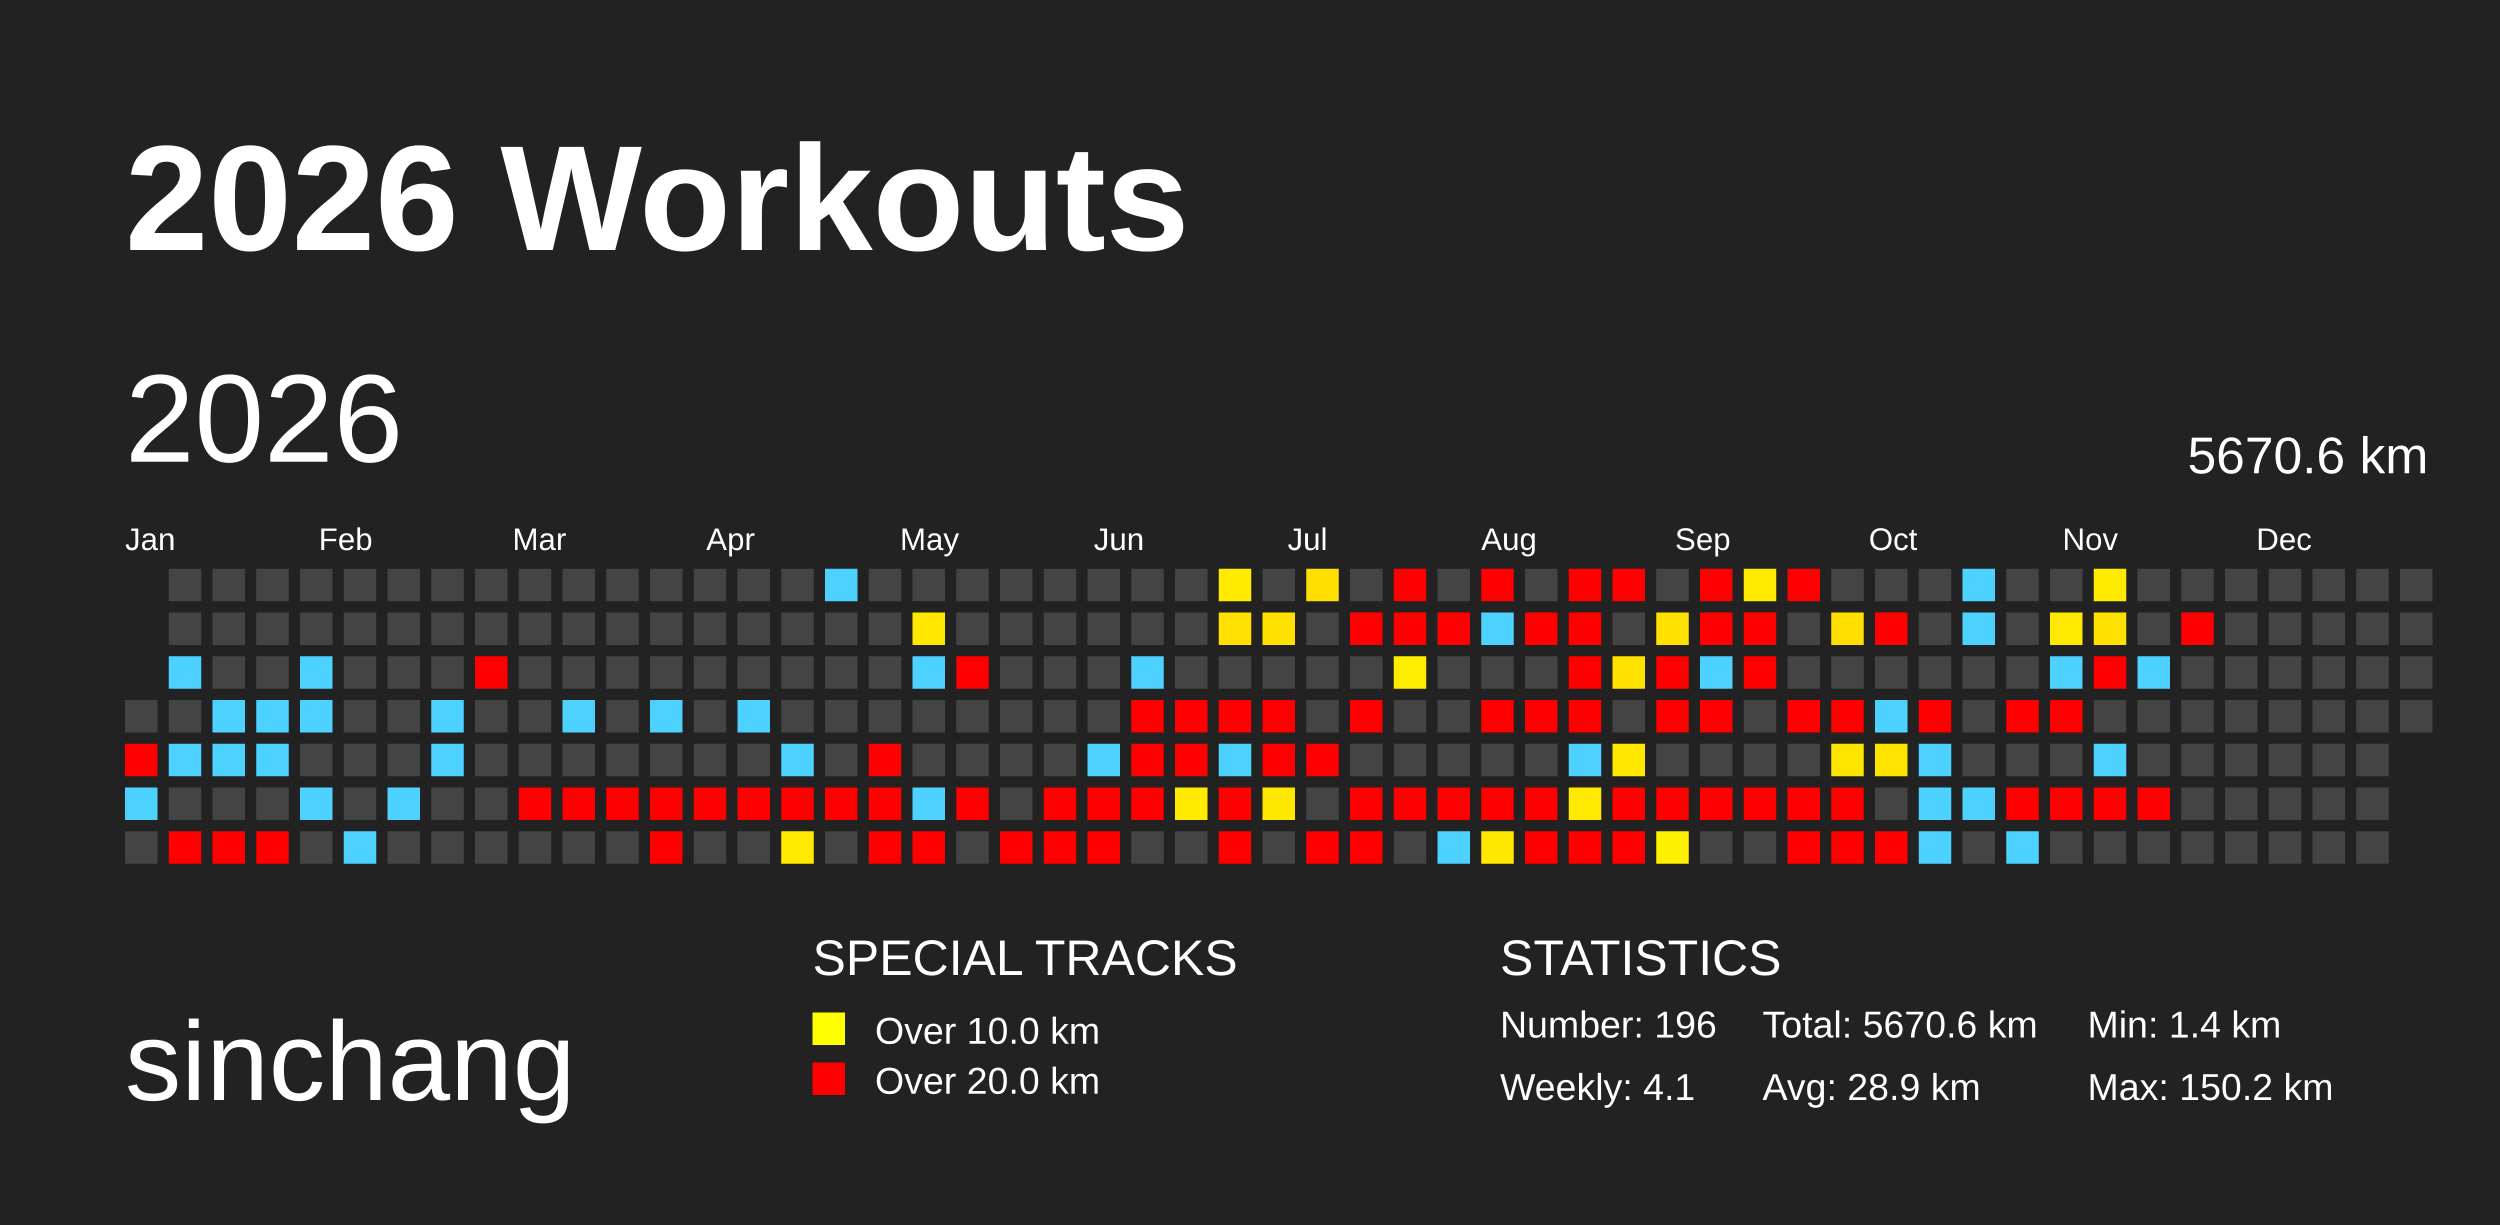
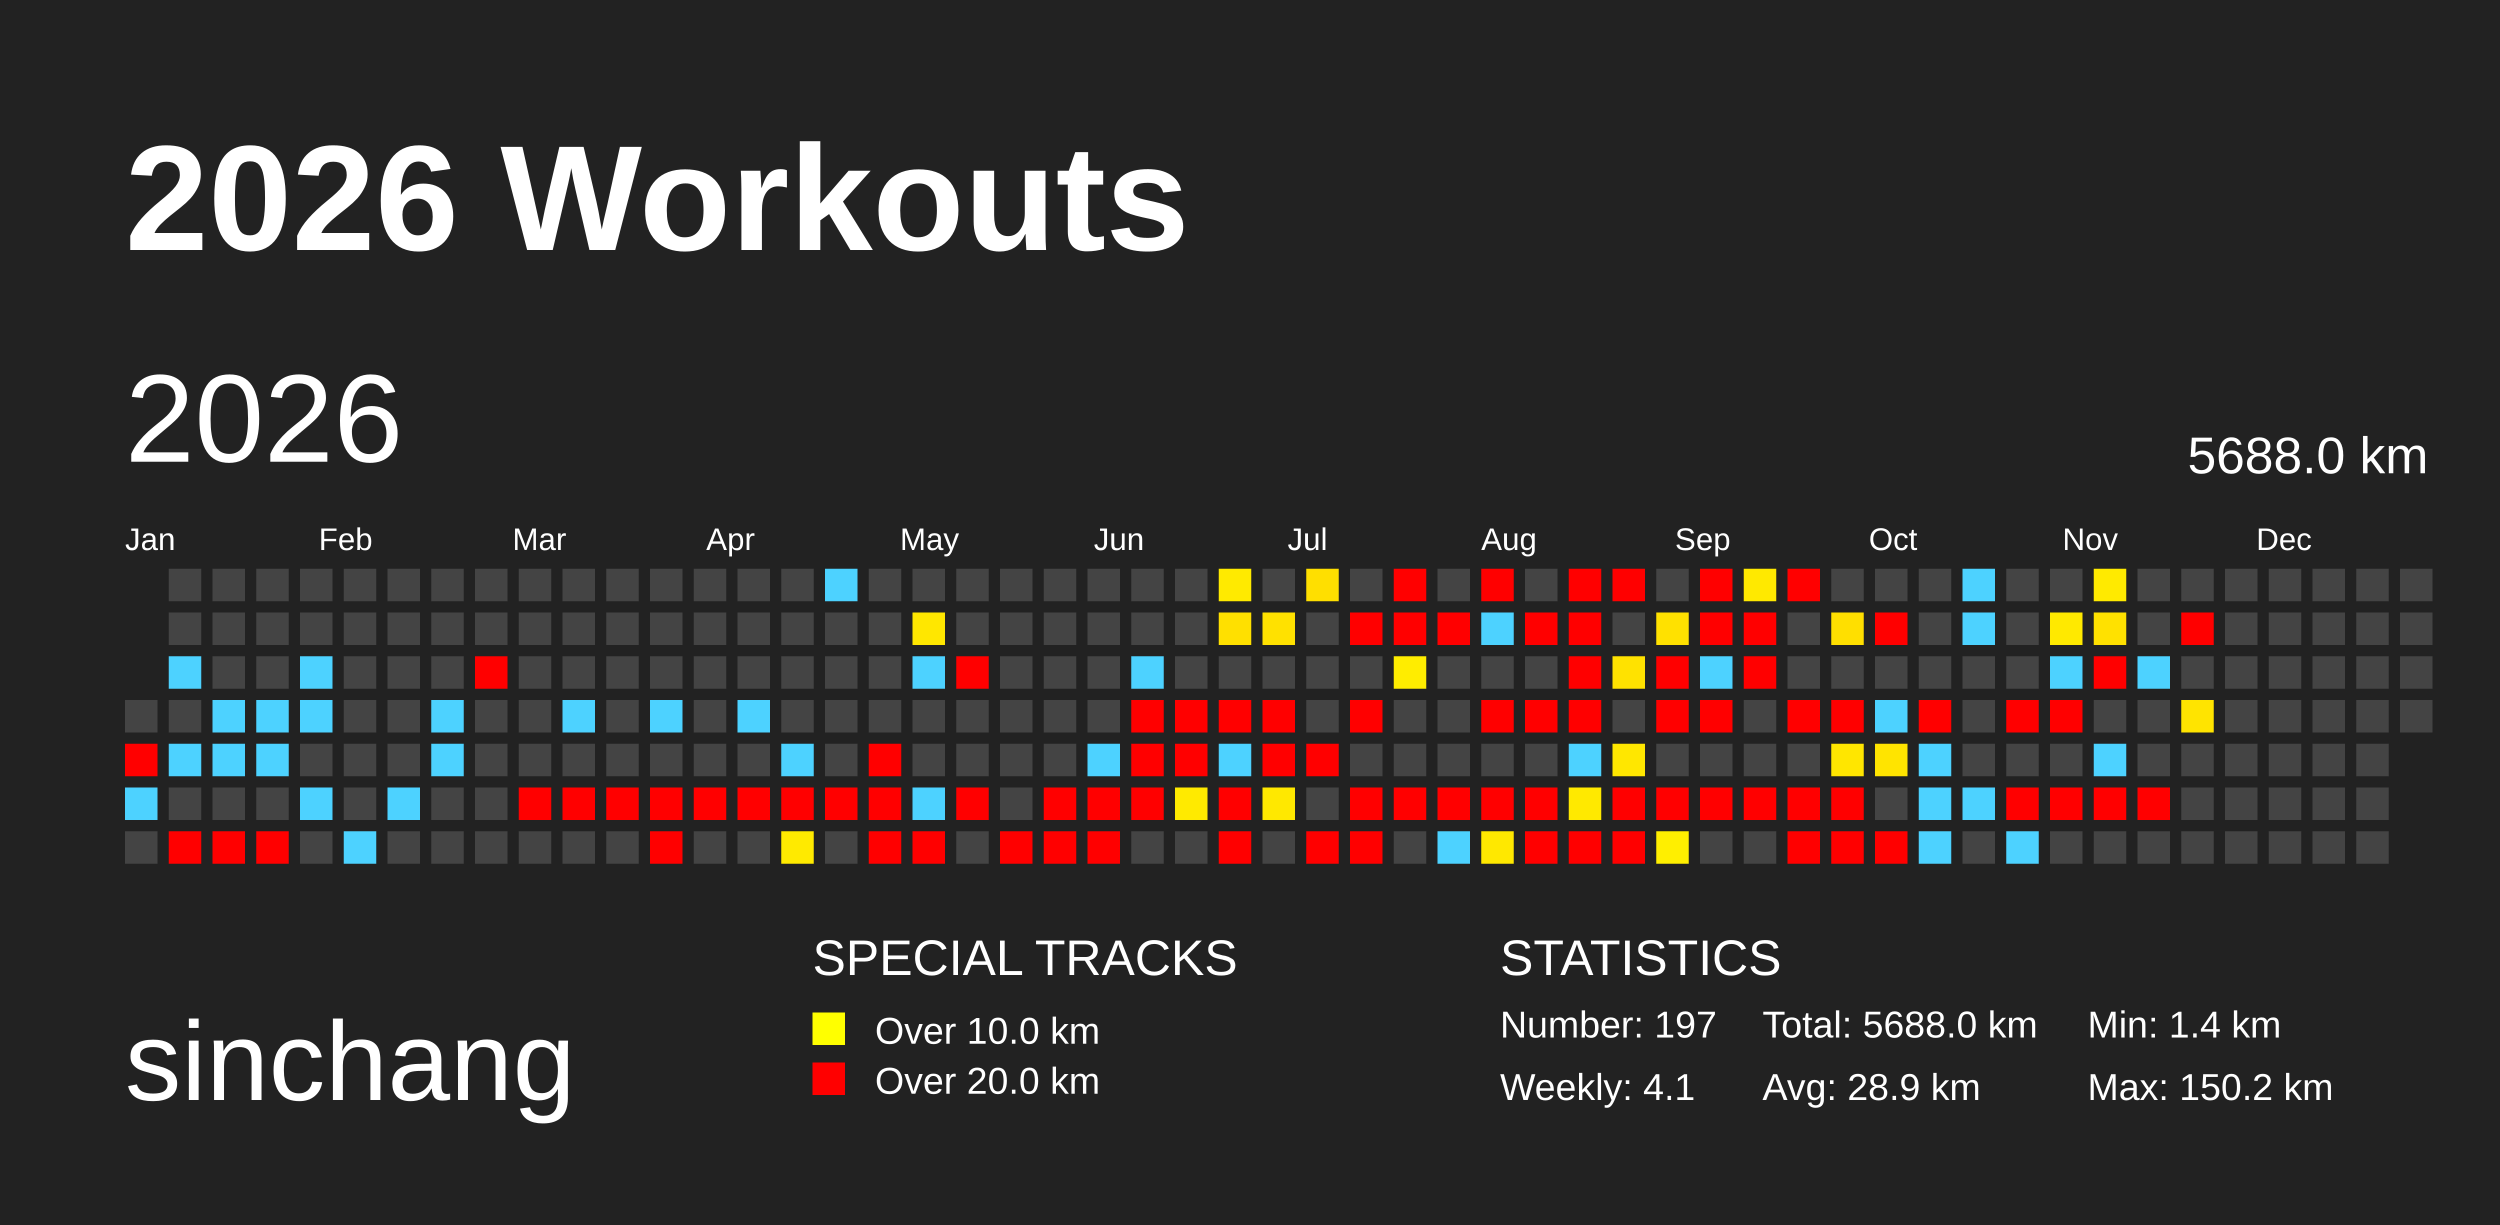
<svg xmlns="http://www.w3.org/2000/svg" baseProfile="full" height="98mm" version="1.1" viewBox="0,0,200,98" width="200mm">
  <defs>
    <pattern height="2" id="indoor-stripe" patternUnits="userSpaceOnUse" width="2">
      <line stroke="white" stroke-opacity="0.45" stroke-width="0.5" x1="0" x2="2" y1="2" y2="0" />
    </pattern>
  </defs>
  <rect fill="#222222" height="98" width="200" x="0" y="0" />
  <text fill="#FFFFFF" style="font-size:12px; font-family:Arial; font-weight:bold;" x="10" y="20">2026 Workouts</text>
  <text fill="#FFFFFF" style="font-size:9px; font-family:Arial" x="10" y="88">sinchang</text>
  <text fill="#FFFFFF" style="font-size:4px; font-family:Arial" x="65" y="78">SPECIAL TRACKS</text>
  <rect fill="yellow" height="2.6" width="2.6" x="65" y="81" />
  <text fill="#FFFFFF" style="font-size:3px; font-family:Arial" x="70" y="83.5">Over 10.0 km</text>
  <rect fill="red" height="2.6" width="2.6" x="65" y="85" />
  <text fill="#FFFFFF" style="font-size:3px; font-family:Arial" x="70" y="87.5">Over 20.0 km</text>
  <text fill="#FFFFFF" style="font-size:4px; font-family:Arial" x="120" y="78">STATISTICS</text>
-   <text fill="#FFFFFF" style="font-size:3px; font-family:Arial" x="120" y="83">Number: 196</text>
+   <text fill="#FFFFFF" style="font-size:3px; font-family:Arial" x="120" y="83">Number: 197</text>
  <text fill="#FFFFFF" style="font-size:3px; font-family:Arial" x="120" y="88">Weekly: 4.1</text>
-   <text fill="#FFFFFF" style="font-size:3px; font-family:Arial" x="141" y="83">Total: 5670.6 km</text>
+   <text fill="#FFFFFF" style="font-size:3px; font-family:Arial" x="141" y="83">Total: 5688.0 km</text>
  <text fill="#FFFFFF" style="font-size:3px; font-family:Arial" x="141" y="88">Avg: 28.9 km</text>
  <text fill="#FFFFFF" style="font-size:3px; font-family:Arial" x="167" y="83">Min: 1.4 km</text>
  <text fill="#FFFFFF" style="font-size:3px; font-family:Arial" x="167" y="88">Max: 150.2 km</text>
  <text dominant-baseline="hanging" fill="#FFFFFF" style="font-size:10.0px; font-family:Arial;" x="10" y="30">2026</text>
-   <text dominant-baseline="hanging" fill="#FFFFFF" style="font-size:4.125px; font-family:Arial;" x="175" y="35">5670.6 km</text>
+   <text dominant-baseline="hanging" fill="#FFFFFF" style="font-size:4.125px; font-family:Arial;" x="175" y="35">5688.0 km</text>
  <text fill="#FFFFFF" style="font-size:2.5px; font-family:Arial" x="10.0" y="44">Jan</text>
  <text fill="#FFFFFF" style="font-size:2.5px; font-family:Arial" x="25.5" y="44">Feb</text>
  <text fill="#FFFFFF" style="font-size:2.5px; font-family:Arial" x="41.0" y="44">Mar</text>
  <text fill="#FFFFFF" style="font-size:2.5px; font-family:Arial" x="56.5" y="44">Apr</text>
  <text fill="#FFFFFF" style="font-size:2.5px; font-family:Arial" x="72.0" y="44">May</text>
  <text fill="#FFFFFF" style="font-size:2.5px; font-family:Arial" x="87.5" y="44">Jun</text>
  <text fill="#FFFFFF" style="font-size:2.5px; font-family:Arial" x="103.0" y="44">Jul</text>
  <text fill="#FFFFFF" style="font-size:2.5px; font-family:Arial" x="118.5" y="44">Aug</text>
  <text fill="#FFFFFF" style="font-size:2.5px; font-family:Arial" x="134.0" y="44">Sep</text>
  <text fill="#FFFFFF" style="font-size:2.5px; font-family:Arial" x="149.5" y="44">Oct</text>
  <text fill="#FFFFFF" style="font-size:2.5px; font-family:Arial" x="165.0" y="44">Nov</text>
  <text fill="#FFFFFF" style="font-size:2.5px; font-family:Arial" x="180.5" y="44">Dec</text>
  <rect fill="#444444" height="2.6" width="2.6" x="10.0" y="56.0" />
  <rect fill="red" height="2.6" width="2.6" x="10.0" y="59.5" />
  <rect fill="#4dd2ff" height="2.6" width="2.6" x="10.0" y="63.0" />
  <rect fill="#444444" height="2.6" width="2.6" x="10.0" y="66.5" />
  <rect fill="#444444" height="2.6" width="2.6" x="13.5" y="45.5" />
  <rect fill="#444444" height="2.6" width="2.6" x="13.5" y="49.0" />
  <rect fill="#4dd2ff" height="2.6" width="2.6" x="13.5" y="52.5" />
  <rect fill="#444444" height="2.6" width="2.6" x="13.5" y="56.0" />
  <rect fill="#4dd2ff" height="2.6" width="2.6" x="13.5" y="59.5" />
  <rect fill="#444444" height="2.6" width="2.6" x="13.5" y="63.0" />
  <rect fill="red" height="2.6" width="2.6" x="13.5" y="66.5" />
  <rect fill="#444444" height="2.6" width="2.6" x="17.0" y="45.5" />
  <rect fill="#444444" height="2.6" width="2.6" x="17.0" y="49.0" />
  <rect fill="#444444" height="2.6" width="2.6" x="17.0" y="52.5" />
  <rect fill="#4dd2ff" height="2.6" width="2.6" x="17.0" y="56.0" />
  <rect fill="#4dd2ff" height="2.6" width="2.6" x="17.0" y="59.5" />
  <rect fill="#444444" height="2.6" width="2.6" x="17.0" y="63.0" />
  <rect fill="red" height="2.6" width="2.6" x="17.0" y="66.5" />
  <rect fill="#444444" height="2.6" width="2.6" x="20.5" y="45.5" />
  <rect fill="#444444" height="2.6" width="2.6" x="20.5" y="49.0" />
  <rect fill="#444444" height="2.6" width="2.6" x="20.5" y="52.5" />
  <rect fill="#4dd2ff" height="2.6" width="2.6" x="20.5" y="56.0" />
  <rect fill="#4dd2ff" height="2.6" width="2.6" x="20.5" y="59.5" />
  <rect fill="#444444" height="2.6" width="2.6" x="20.5" y="63.0" />
  <rect fill="red" height="2.6" width="2.6" x="20.5" y="66.5" />
  <rect fill="#444444" height="2.6" width="2.6" x="24.0" y="45.5" />
  <rect fill="#444444" height="2.6" width="2.6" x="24.0" y="49.0" />
  <rect fill="#4dd2ff" height="2.6" width="2.6" x="24.0" y="52.5" />
  <rect fill="#4dd2ff" height="2.6" width="2.6" x="24.0" y="56.0" />
  <rect fill="#444444" height="2.6" width="2.6" x="24.0" y="59.5" />
  <rect fill="#4dd2ff" height="2.6" width="2.6" x="24.0" y="63.0" />
  <rect fill="#444444" height="2.6" width="2.6" x="24.0" y="66.5" />
  <rect fill="#444444" height="2.6" width="2.6" x="27.5" y="45.5" />
  <rect fill="#444444" height="2.6" width="2.6" x="27.5" y="49.0" />
  <rect fill="#444444" height="2.6" width="2.6" x="27.5" y="52.5" />
  <rect fill="#444444" height="2.6" width="2.6" x="27.5" y="56.0" />
  <rect fill="#444444" height="2.6" width="2.6" x="27.5" y="59.5" />
  <rect fill="#444444" height="2.6" width="2.6" x="27.5" y="63.0" />
  <rect fill="#4dd2ff" height="2.6" width="2.6" x="27.5" y="66.5" />
  <rect fill="#444444" height="2.6" width="2.6" x="31.0" y="45.5" />
  <rect fill="#444444" height="2.6" width="2.6" x="31.0" y="49.0" />
  <rect fill="#444444" height="2.6" width="2.6" x="31.0" y="52.5" />
  <rect fill="#444444" height="2.6" width="2.6" x="31.0" y="56.0" />
  <rect fill="#444444" height="2.6" width="2.6" x="31.0" y="59.5" />
  <rect fill="#4dd2ff" height="2.6" width="2.6" x="31.0" y="63.0" />
  <rect fill="#444444" height="2.6" width="2.6" x="31.0" y="66.5" />
  <rect fill="#444444" height="2.6" width="2.6" x="34.5" y="45.5" />
  <rect fill="#444444" height="2.6" width="2.6" x="34.5" y="49.0" />
  <rect fill="#444444" height="2.6" width="2.6" x="34.5" y="52.5" />
  <rect fill="#4dd2ff" height="2.6" width="2.6" x="34.5" y="56.0" />
  <rect fill="#4dd2ff" height="2.6" width="2.6" x="34.5" y="59.5" />
  <rect fill="#444444" height="2.6" width="2.6" x="34.5" y="63.0" />
  <rect fill="#444444" height="2.6" width="2.6" x="34.5" y="66.5" />
  <rect fill="#444444" height="2.6" width="2.6" x="38.0" y="45.5" />
  <rect fill="#444444" height="2.6" width="2.6" x="38.0" y="49.0" />
  <rect fill="red" height="2.6" width="2.6" x="38.0" y="52.5" />
  <rect fill="#444444" height="2.6" width="2.6" x="38.0" y="56.0" />
  <rect fill="#444444" height="2.6" width="2.6" x="38.0" y="59.5" />
  <rect fill="#444444" height="2.6" width="2.6" x="38.0" y="63.0" />
  <rect fill="#444444" height="2.6" width="2.6" x="38.0" y="66.5" />
  <rect fill="#444444" height="2.6" width="2.6" x="41.5" y="45.5" />
  <rect fill="#444444" height="2.6" width="2.6" x="41.5" y="49.0" />
  <rect fill="#444444" height="2.6" width="2.6" x="41.5" y="52.5" />
  <rect fill="#444444" height="2.6" width="2.6" x="41.5" y="56.0" />
  <rect fill="#444444" height="2.6" width="2.6" x="41.5" y="59.5" />
  <rect fill="red" height="2.6" width="2.6" x="41.5" y="63.0" />
  <rect fill="#444444" height="2.6" width="2.6" x="41.5" y="66.5" />
  <rect fill="#444444" height="2.6" width="2.6" x="45.0" y="45.5" />
  <rect fill="#444444" height="2.6" width="2.6" x="45.0" y="49.0" />
  <rect fill="#444444" height="2.6" width="2.6" x="45.0" y="52.5" />
  <rect fill="#4dd2ff" height="2.6" width="2.6" x="45.0" y="56.0" />
  <rect fill="#444444" height="2.6" width="2.6" x="45.0" y="59.5" />
  <rect fill="red" height="2.6" width="2.6" x="45.0" y="63.0" />
  <rect fill="#444444" height="2.6" width="2.6" x="45.0" y="66.5" />
  <rect fill="#444444" height="2.6" width="2.6" x="48.5" y="45.5" />
  <rect fill="#444444" height="2.6" width="2.6" x="48.5" y="49.0" />
  <rect fill="#444444" height="2.6" width="2.6" x="48.5" y="52.5" />
  <rect fill="#444444" height="2.6" width="2.6" x="48.5" y="56.0" />
  <rect fill="#444444" height="2.6" width="2.6" x="48.5" y="59.5" />
  <rect fill="red" height="2.6" width="2.6" x="48.5" y="63.0" />
  <rect fill="#444444" height="2.6" width="2.6" x="48.5" y="66.5" />
  <rect fill="#444444" height="2.6" width="2.6" x="52.0" y="45.5" />
  <rect fill="#444444" height="2.6" width="2.6" x="52.0" y="49.0" />
  <rect fill="#444444" height="2.6" width="2.6" x="52.0" y="52.5" />
  <rect fill="#4dd2ff" height="2.6" width="2.6" x="52.0" y="56.0" />
  <rect fill="#444444" height="2.6" width="2.6" x="52.0" y="59.5" />
  <rect fill="red" height="2.6" width="2.6" x="52.0" y="63.0" />
  <rect fill="red" height="2.6" width="2.6" x="52.0" y="66.5" />
  <rect fill="#444444" height="2.6" width="2.6" x="55.5" y="45.5" />
  <rect fill="#444444" height="2.6" width="2.6" x="55.5" y="49.0" />
  <rect fill="#444444" height="2.6" width="2.6" x="55.5" y="52.5" />
  <rect fill="#444444" height="2.6" width="2.6" x="55.5" y="56.0" />
  <rect fill="#444444" height="2.6" width="2.6" x="55.5" y="59.5" />
  <rect fill="red" height="2.6" width="2.6" x="55.5" y="63.0" />
  <rect fill="#444444" height="2.6" width="2.6" x="55.5" y="66.5" />
  <rect fill="#444444" height="2.6" width="2.6" x="59.0" y="45.5" />
  <rect fill="#444444" height="2.6" width="2.6" x="59.0" y="49.0" />
  <rect fill="#444444" height="2.6" width="2.6" x="59.0" y="52.5" />
  <rect fill="#4dd2ff" height="2.6" width="2.6" x="59.0" y="56.0" />
  <rect fill="#444444" height="2.6" width="2.6" x="59.0" y="59.5" />
  <rect fill="red" height="2.6" width="2.6" x="59.0" y="63.0" />
  <rect fill="#444444" height="2.6" width="2.6" x="59.0" y="66.5" />
  <rect fill="#444444" height="2.6" width="2.6" x="62.5" y="45.5" />
  <rect fill="#444444" height="2.6" width="2.6" x="62.5" y="49.0" />
  <rect fill="#444444" height="2.6" width="2.6" x="62.5" y="52.5" />
  <rect fill="#444444" height="2.6" width="2.6" x="62.5" y="56.0" />
  <rect fill="#4dd2ff" height="2.6" width="2.6" x="62.5" y="59.5" />
  <rect fill="red" height="2.6" width="2.6" x="62.5" y="63.0" />
  <rect fill="#ffea00" height="2.6" width="2.6" x="62.5" y="66.5" />
  <rect fill="#4dd2ff" height="2.6" width="2.6" x="66.0" y="45.5" />
  <rect fill="#444444" height="2.6" width="2.6" x="66.0" y="49.0" />
  <rect fill="#444444" height="2.6" width="2.6" x="66.0" y="52.5" />
  <rect fill="#444444" height="2.6" width="2.6" x="66.0" y="56.0" />
  <rect fill="#444444" height="2.6" width="2.6" x="66.0" y="59.5" />
  <rect fill="red" height="2.6" width="2.6" x="66.0" y="63.0" />
  <rect fill="#444444" height="2.6" width="2.6" x="66.0" y="66.5" />
  <rect fill="#444444" height="2.6" width="2.6" x="69.5" y="45.5" />
  <rect fill="#444444" height="2.6" width="2.6" x="69.5" y="49.0" />
  <rect fill="#444444" height="2.6" width="2.6" x="69.5" y="52.5" />
  <rect fill="#444444" height="2.6" width="2.6" x="69.5" y="56.0" />
  <rect fill="red" height="2.6" width="2.6" x="69.5" y="59.5" />
  <rect fill="red" height="2.6" width="2.6" x="69.5" y="63.0" />
  <rect fill="red" height="2.6" width="2.6" x="69.5" y="66.5" />
  <rect fill="#444444" height="2.6" width="2.6" x="73.0" y="45.5" />
  <rect fill="#ffe700" height="2.6" width="2.6" x="73.0" y="49.0" />
  <rect fill="#4dd2ff" height="2.6" width="2.6" x="73.0" y="52.5" />
  <rect fill="#444444" height="2.6" width="2.6" x="73.0" y="56.0" />
  <rect fill="#444444" height="2.6" width="2.6" x="73.0" y="59.5" />
  <rect fill="#4dd2ff" height="2.6" width="2.6" x="73.0" y="63.0" />
  <rect fill="red" height="2.6" width="2.6" x="73.0" y="66.5" />
  <rect fill="#444444" height="2.6" width="2.6" x="76.5" y="45.5" />
  <rect fill="#444444" height="2.6" width="2.6" x="76.5" y="49.0" />
  <rect fill="red" height="2.6" width="2.6" x="76.5" y="52.5" />
  <rect fill="#444444" height="2.6" width="2.6" x="76.5" y="56.0" />
  <rect fill="#444444" height="2.6" width="2.6" x="76.5" y="59.5" />
  <rect fill="red" height="2.6" width="2.6" x="76.5" y="63.0" />
  <rect fill="#444444" height="2.6" width="2.6" x="76.5" y="66.5" />
  <rect fill="#444444" height="2.6" width="2.6" x="80.0" y="45.5" />
  <rect fill="#444444" height="2.6" width="2.6" x="80.0" y="49.0" />
  <rect fill="#444444" height="2.6" width="2.6" x="80.0" y="52.5" />
  <rect fill="#444444" height="2.6" width="2.6" x="80.0" y="56.0" />
  <rect fill="#444444" height="2.6" width="2.6" x="80.0" y="59.5" />
  <rect fill="#444444" height="2.6" width="2.6" x="80.0" y="63.0" />
  <rect fill="red" height="2.6" width="2.6" x="80.0" y="66.5" />
  <rect fill="#444444" height="2.6" width="2.6" x="83.5" y="45.5" />
  <rect fill="#444444" height="2.6" width="2.6" x="83.5" y="49.0" />
  <rect fill="#444444" height="2.6" width="2.6" x="83.5" y="52.5" />
  <rect fill="#444444" height="2.6" width="2.6" x="83.5" y="56.0" />
  <rect fill="#444444" height="2.6" width="2.6" x="83.5" y="59.5" />
  <rect fill="red" height="2.6" width="2.6" x="83.5" y="63.0" />
  <rect fill="red" height="2.6" width="2.6" x="83.5" y="66.5" />
  <rect fill="#444444" height="2.6" width="2.6" x="87.0" y="45.5" />
  <rect fill="#444444" height="2.6" width="2.6" x="87.0" y="49.0" />
  <rect fill="#444444" height="2.6" width="2.6" x="87.0" y="52.5" />
  <rect fill="#444444" height="2.6" width="2.6" x="87.0" y="56.0" />
  <rect fill="#4dd2ff" height="2.6" width="2.6" x="87.0" y="59.5" />
  <rect fill="red" height="2.6" width="2.6" x="87.0" y="63.0" />
  <rect fill="red" height="2.6" width="2.6" x="87.0" y="66.5" />
  <rect fill="#444444" height="2.6" width="2.6" x="90.5" y="45.5" />
  <rect fill="#444444" height="2.6" width="2.6" x="90.5" y="49.0" />
  <rect fill="#4dd2ff" height="2.6" width="2.6" x="90.5" y="52.5" />
  <rect fill="red" height="2.6" width="2.6" x="90.5" y="56.0" />
  <rect fill="red" height="2.6" width="2.6" x="90.5" y="59.5" />
  <rect fill="red" height="2.6" width="2.6" x="90.5" y="63.0" />
  <rect fill="#444444" height="2.6" width="2.6" x="90.5" y="66.5" />
  <rect fill="#444444" height="2.6" width="2.6" x="94.0" y="45.5" />
  <rect fill="#444444" height="2.6" width="2.6" x="94.0" y="49.0" />
  <rect fill="#444444" height="2.6" width="2.6" x="94.0" y="52.5" />
  <rect fill="red" height="2.6" width="2.6" x="94.0" y="56.0" />
  <rect fill="red" height="2.6" width="2.6" x="94.0" y="59.5" />
  <rect fill="#ffea00" height="2.6" width="2.6" x="94.0" y="63.0" />
  <rect fill="#444444" height="2.6" width="2.6" x="94.0" y="66.5" />
  <rect fill="#ffea00" height="2.6" width="2.6" x="97.5" y="45.5" />
  <rect fill="#ffe000" height="2.6" width="2.6" x="97.5" y="49.0" />
  <rect fill="#444444" height="2.6" width="2.6" x="97.5" y="52.5" />
  <rect fill="red" height="2.6" width="2.6" x="97.5" y="56.0" />
  <rect fill="#4dd2ff" height="2.6" width="2.6" x="97.5" y="59.5" />
  <rect fill="red" height="2.6" width="2.6" x="97.5" y="63.0" />
  <rect fill="red" height="2.6" width="2.6" x="97.5" y="66.5" />
  <rect fill="#444444" height="2.6" width="2.6" x="101.0" y="45.5" />
  <rect fill="#ffe100" height="2.6" width="2.6" x="101.0" y="49.0" />
  <rect fill="#444444" height="2.6" width="2.6" x="101.0" y="52.5" />
  <rect fill="red" height="2.6" width="2.6" x="101.0" y="56.0" />
  <rect fill="red" height="2.6" width="2.6" x="101.0" y="59.5" />
  <rect fill="#ffe800" height="2.6" width="2.6" x="101.0" y="63.0" />
  <rect fill="#444444" height="2.6" width="2.6" x="101.0" y="66.5" />
  <rect fill="#ffdf00" height="2.6" width="2.6" x="104.5" y="45.5" />
  <rect fill="#444444" height="2.6" width="2.6" x="104.5" y="49.0" />
  <rect fill="#444444" height="2.6" width="2.6" x="104.5" y="52.5" />
  <rect fill="#444444" height="2.6" width="2.6" x="104.5" y="56.0" />
  <rect fill="red" height="2.6" width="2.6" x="104.5" y="59.5" />
  <rect fill="#444444" height="2.6" width="2.6" x="104.5" y="63.0" />
  <rect fill="red" height="2.6" width="2.6" x="104.5" y="66.5" />
  <rect fill="#444444" height="2.6" width="2.6" x="108.0" y="45.5" />
  <rect fill="red" height="2.6" width="2.6" x="108.0" y="49.0" />
  <rect fill="#444444" height="2.6" width="2.6" x="108.0" y="52.5" />
  <rect fill="red" height="2.6" width="2.6" x="108.0" y="56.0" />
  <rect fill="#444444" height="2.6" width="2.6" x="108.0" y="59.5" />
  <rect fill="red" height="2.6" width="2.6" x="108.0" y="63.0" />
  <rect fill="red" height="2.6" width="2.6" x="108.0" y="66.5" />
  <rect fill="red" height="2.6" width="2.6" x="111.5" y="45.5" />
  <rect fill="red" height="2.6" width="2.6" x="111.5" y="49.0" />
  <rect fill="#ffed00" height="2.6" width="2.6" x="111.5" y="52.5" />
  <rect fill="#444444" height="2.6" width="2.6" x="111.5" y="56.0" />
  <rect fill="#444444" height="2.6" width="2.6" x="111.5" y="59.5" />
  <rect fill="red" height="2.6" width="2.6" x="111.5" y="63.0" />
  <rect fill="#444444" height="2.6" width="2.6" x="111.5" y="66.5" />
  <rect fill="#444444" height="2.6" width="2.6" x="115.0" y="45.5" />
  <rect fill="red" height="2.6" width="2.6" x="115.0" y="49.0" />
  <rect fill="#444444" height="2.6" width="2.6" x="115.0" y="52.5" />
  <rect fill="#444444" height="2.6" width="2.6" x="115.0" y="56.0" />
  <rect fill="#444444" height="2.6" width="2.6" x="115.0" y="59.5" />
  <rect fill="red" height="2.6" width="2.6" x="115.0" y="63.0" />
  <rect fill="#4dd2ff" height="2.6" width="2.6" x="115.0" y="66.5" />
  <rect fill="red" height="2.6" width="2.6" x="118.5" y="45.5" />
  <rect fill="#4dd2ff" height="2.6" width="2.6" x="118.5" y="49.0" />
  <rect fill="#444444" height="2.6" width="2.6" x="118.5" y="52.5" />
  <rect fill="red" height="2.6" width="2.6" x="118.5" y="56.0" />
  <rect fill="#444444" height="2.6" width="2.6" x="118.5" y="59.5" />
  <rect fill="red" height="2.6" width="2.6" x="118.5" y="63.0" />
  <rect fill="#ffe800" height="2.6" width="2.6" x="118.5" y="66.5" />
  <rect fill="#444444" height="2.6" width="2.6" x="122.0" y="45.5" />
  <rect fill="red" height="2.6" width="2.6" x="122.0" y="49.0" />
  <rect fill="#444444" height="2.6" width="2.6" x="122.0" y="52.5" />
  <rect fill="red" height="2.6" width="2.6" x="122.0" y="56.0" />
  <rect fill="#444444" height="2.6" width="2.6" x="122.0" y="59.5" />
  <rect fill="red" height="2.6" width="2.6" x="122.0" y="63.0" />
  <rect fill="red" height="2.6" width="2.6" x="122.0" y="66.5" />
  <rect fill="red" height="2.6" width="2.6" x="125.5" y="45.5" />
  <rect fill="red" height="2.6" width="2.6" x="125.5" y="49.0" />
  <rect fill="red" height="2.6" width="2.6" x="125.5" y="52.5" />
  <rect fill="red" height="2.6" width="2.6" x="125.5" y="56.0" />
  <rect fill="#4dd2ff" height="2.6" width="2.6" x="125.5" y="59.5" />
  <rect fill="#ffe900" height="2.6" width="2.6" x="125.5" y="63.0" />
  <rect fill="red" height="2.6" width="2.6" x="125.5" y="66.5" />
  <rect fill="red" height="2.6" width="2.6" x="129.0" y="45.5" />
  <rect fill="#444444" height="2.6" width="2.6" x="129.0" y="49.0" />
  <rect fill="#ffe200" height="2.6" width="2.6" x="129.0" y="52.5" />
  <rect fill="#444444" height="2.6" width="2.6" x="129.0" y="56.0" />
  <rect fill="#ffe700" height="2.6" width="2.6" x="129.0" y="59.5" />
  <rect fill="red" height="2.6" width="2.6" x="129.0" y="63.0" />
  <rect fill="red" height="2.6" width="2.6" x="129.0" y="66.5" />
  <rect fill="#444444" height="2.6" width="2.6" x="132.5" y="45.5" />
  <rect fill="#ffe100" height="2.6" width="2.6" x="132.5" y="49.0" />
  <rect fill="red" height="2.6" width="2.6" x="132.5" y="52.5" />
  <rect fill="red" height="2.6" width="2.6" x="132.5" y="56.0" />
  <rect fill="#444444" height="2.6" width="2.6" x="132.5" y="59.5" />
  <rect fill="red" height="2.6" width="2.6" x="132.5" y="63.0" />
  <rect fill="#ffef00" height="2.6" width="2.6" x="132.5" y="66.5" />
  <rect fill="red" height="2.6" width="2.6" x="136.0" y="45.5" />
  <rect fill="red" height="2.6" width="2.6" x="136.0" y="49.0" />
  <rect fill="#4dd2ff" height="2.6" width="2.6" x="136.0" y="52.5" />
  <rect fill="red" height="2.6" width="2.6" x="136.0" y="56.0" />
  <rect fill="#444444" height="2.6" width="2.6" x="136.0" y="59.5" />
  <rect fill="red" height="2.6" width="2.6" x="136.0" y="63.0" />
  <rect fill="#444444" height="2.6" width="2.6" x="136.0" y="66.5" />
  <rect fill="#ffe900" height="2.6" width="2.6" x="139.5" y="45.5" />
  <rect fill="red" height="2.6" width="2.6" x="139.5" y="49.0" />
  <rect fill="red" height="2.6" width="2.6" x="139.5" y="52.5" />
  <rect fill="#444444" height="2.6" width="2.6" x="139.5" y="56.0" />
  <rect fill="#444444" height="2.6" width="2.6" x="139.5" y="59.5" />
  <rect fill="red" height="2.6" width="2.6" x="139.5" y="63.0" />
  <rect fill="#444444" height="2.6" width="2.6" x="139.5" y="66.5" />
  <rect fill="red" height="2.6" width="2.6" x="143.0" y="45.5" />
  <rect fill="#444444" height="2.6" width="2.6" x="143.0" y="49.0" />
  <rect fill="#444444" height="2.6" width="2.6" x="143.0" y="52.5" />
  <rect fill="red" height="2.6" width="2.6" x="143.0" y="56.0" />
  <rect fill="#444444" height="2.6" width="2.6" x="143.0" y="59.5" />
  <rect fill="red" height="2.6" width="2.6" x="143.0" y="63.0" />
  <rect fill="red" height="2.6" width="2.6" x="143.0" y="66.5" />
  <rect fill="#444444" height="2.6" width="2.6" x="146.5" y="45.5" />
  <rect fill="#ffdf00" height="2.6" width="2.6" x="146.5" y="49.0" />
  <rect fill="#444444" height="2.6" width="2.6" x="146.5" y="52.5" />
  <rect fill="red" height="2.6" width="2.6" x="146.5" y="56.0" />
  <rect fill="#ffe600" height="2.6" width="2.6" x="146.5" y="59.5" />
  <rect fill="red" height="2.6" width="2.6" x="146.5" y="63.0" />
  <rect fill="red" height="2.6" width="2.6" x="146.5" y="66.5" />
  <rect fill="#444444" height="2.6" width="2.6" x="150.0" y="45.5" />
  <rect fill="red" height="2.6" width="2.6" x="150.0" y="49.0" />
  <rect fill="#444444" height="2.6" width="2.6" x="150.0" y="52.5" />
  <rect fill="#4dd2ff" height="2.6" width="2.6" x="150.0" y="56.0" />
  <rect fill="#ffe400" height="2.6" width="2.6" x="150.0" y="59.5" />
  <rect fill="#444444" height="2.6" width="2.6" x="150.0" y="63.0" />
  <rect fill="red" height="2.6" width="2.6" x="150.0" y="66.5" />
  <rect fill="#444444" height="2.6" width="2.6" x="153.5" y="45.5" />
  <rect fill="#444444" height="2.6" width="2.6" x="153.5" y="49.0" />
  <rect fill="#444444" height="2.6" width="2.6" x="153.5" y="52.5" />
  <rect fill="red" height="2.6" width="2.6" x="153.5" y="56.0" />
  <rect fill="#4dd2ff" height="2.6" width="2.6" x="153.5" y="59.5" />
  <rect fill="#4dd2ff" height="2.6" width="2.6" x="153.5" y="63.0" />
  <rect fill="#4dd2ff" height="2.6" width="2.6" x="153.5" y="66.5" />
  <rect fill="#4dd2ff" height="2.6" width="2.6" x="157.0" y="45.5" />
  <rect fill="#4dd2ff" height="2.6" width="2.6" x="157.0" y="49.0" />
  <rect fill="#444444" height="2.6" width="2.6" x="157.0" y="52.5" />
  <rect fill="#444444" height="2.6" width="2.6" x="157.0" y="56.0" />
  <rect fill="#444444" height="2.6" width="2.6" x="157.0" y="59.5" />
  <rect fill="#4dd2ff" height="2.6" width="2.6" x="157.0" y="63.0" />
  <rect fill="#444444" height="2.6" width="2.6" x="157.0" y="66.5" />
  <rect fill="#444444" height="2.6" width="2.6" x="160.5" y="45.5" />
  <rect fill="#444444" height="2.6" width="2.6" x="160.5" y="49.0" />
  <rect fill="#444444" height="2.6" width="2.6" x="160.5" y="52.5" />
  <rect fill="red" height="2.6" width="2.6" x="160.5" y="56.0" />
  <rect fill="#444444" height="2.6" width="2.6" x="160.5" y="59.5" />
  <rect fill="red" height="2.6" width="2.6" x="160.5" y="63.0" />
  <rect fill="#4dd2ff" height="2.6" width="2.6" x="160.5" y="66.5" />
  <rect fill="#444444" height="2.6" width="2.6" x="164.0" y="45.5" />
  <rect fill="#ffe900" height="2.6" width="2.6" x="164.0" y="49.0" />
  <rect fill="#4dd2ff" height="2.6" width="2.6" x="164.0" y="52.5" />
  <rect fill="red" height="2.6" width="2.6" x="164.0" y="56.0" />
  <rect fill="#444444" height="2.6" width="2.6" x="164.0" y="59.5" />
  <rect fill="red" height="2.6" width="2.6" x="164.0" y="63.0" />
  <rect fill="#444444" height="2.6" width="2.6" x="164.0" y="66.5" />
  <rect fill="#ffea00" height="2.6" width="2.6" x="167.5" y="45.5" />
  <rect fill="#ffe100" height="2.6" width="2.6" x="167.5" y="49.0" />
  <rect fill="red" height="2.6" width="2.6" x="167.5" y="52.5" />
  <rect fill="#444444" height="2.6" width="2.6" x="167.5" y="56.0" />
  <rect fill="#4dd2ff" height="2.6" width="2.6" x="167.5" y="59.5" />
  <rect fill="red" height="2.6" width="2.6" x="167.5" y="63.0" />
  <rect fill="#444444" height="2.6" width="2.6" x="167.5" y="66.5" />
  <rect fill="#444444" height="2.6" width="2.6" x="171.0" y="45.5" />
  <rect fill="#444444" height="2.6" width="2.6" x="171.0" y="49.0" />
  <rect fill="#4dd2ff" height="2.6" width="2.6" x="171.0" y="52.5" />
  <rect fill="#444444" height="2.6" width="2.6" x="171.0" y="56.0" />
  <rect fill="#444444" height="2.6" width="2.6" x="171.0" y="59.5" />
  <rect fill="red" height="2.6" width="2.6" x="171.0" y="63.0" />
  <rect fill="#444444" height="2.6" width="2.6" x="171.0" y="66.5" />
  <rect fill="#444444" height="2.6" width="2.6" x="174.5" y="45.5" />
  <rect fill="red" height="2.6" width="2.6" x="174.5" y="49.0" />
  <rect fill="#444444" height="2.6" width="2.6" x="174.5" y="52.5" />
-   <rect fill="#444444" height="2.6" width="2.6" x="174.5" y="56.0" />
+   <rect fill="#ffe400" height="2.6" width="2.6" x="174.5" y="56.0" />
  <rect fill="#444444" height="2.6" width="2.6" x="174.5" y="59.5" />
  <rect fill="#444444" height="2.6" width="2.6" x="174.5" y="63.0" />
  <rect fill="#444444" height="2.6" width="2.6" x="174.5" y="66.5" />
  <rect fill="#444444" height="2.6" width="2.6" x="178.0" y="45.5" />
  <rect fill="#444444" height="2.6" width="2.6" x="178.0" y="49.0" />
  <rect fill="#444444" height="2.6" width="2.6" x="178.0" y="52.5" />
  <rect fill="#444444" height="2.6" width="2.6" x="178.0" y="56.0" />
  <rect fill="#444444" height="2.6" width="2.6" x="178.0" y="59.5" />
  <rect fill="#444444" height="2.6" width="2.6" x="178.0" y="63.0" />
  <rect fill="#444444" height="2.6" width="2.6" x="178.0" y="66.5" />
  <rect fill="#444444" height="2.6" width="2.6" x="181.5" y="45.5" />
  <rect fill="#444444" height="2.6" width="2.6" x="181.5" y="49.0" />
  <rect fill="#444444" height="2.6" width="2.6" x="181.5" y="52.5" />
  <rect fill="#444444" height="2.6" width="2.6" x="181.5" y="56.0" />
  <rect fill="#444444" height="2.6" width="2.6" x="181.5" y="59.5" />
  <rect fill="#444444" height="2.6" width="2.6" x="181.5" y="63.0" />
  <rect fill="#444444" height="2.6" width="2.6" x="181.5" y="66.5" />
  <rect fill="#444444" height="2.6" width="2.6" x="185.0" y="45.5" />
  <rect fill="#444444" height="2.6" width="2.6" x="185.0" y="49.0" />
  <rect fill="#444444" height="2.6" width="2.6" x="185.0" y="52.5" />
  <rect fill="#444444" height="2.6" width="2.6" x="185.0" y="56.0" />
  <rect fill="#444444" height="2.6" width="2.6" x="185.0" y="59.5" />
  <rect fill="#444444" height="2.6" width="2.6" x="185.0" y="63.0" />
  <rect fill="#444444" height="2.6" width="2.6" x="185.0" y="66.5" />
  <rect fill="#444444" height="2.6" width="2.6" x="188.5" y="45.5" />
  <rect fill="#444444" height="2.6" width="2.6" x="188.5" y="49.0" />
  <rect fill="#444444" height="2.6" width="2.6" x="188.5" y="52.5" />
  <rect fill="#444444" height="2.6" width="2.6" x="188.5" y="56.0" />
  <rect fill="#444444" height="2.6" width="2.6" x="188.5" y="59.5" />
  <rect fill="#444444" height="2.6" width="2.6" x="188.5" y="63.0" />
  <rect fill="#444444" height="2.6" width="2.6" x="188.5" y="66.5" />
  <rect fill="#444444" height="2.6" width="2.6" x="192.0" y="45.5" />
  <rect fill="#444444" height="2.6" width="2.6" x="192.0" y="49.0" />
  <rect fill="#444444" height="2.6" width="2.6" x="192.0" y="52.5" />
  <rect fill="#444444" height="2.6" width="2.6" x="192.0" y="56.0" />
</svg>
